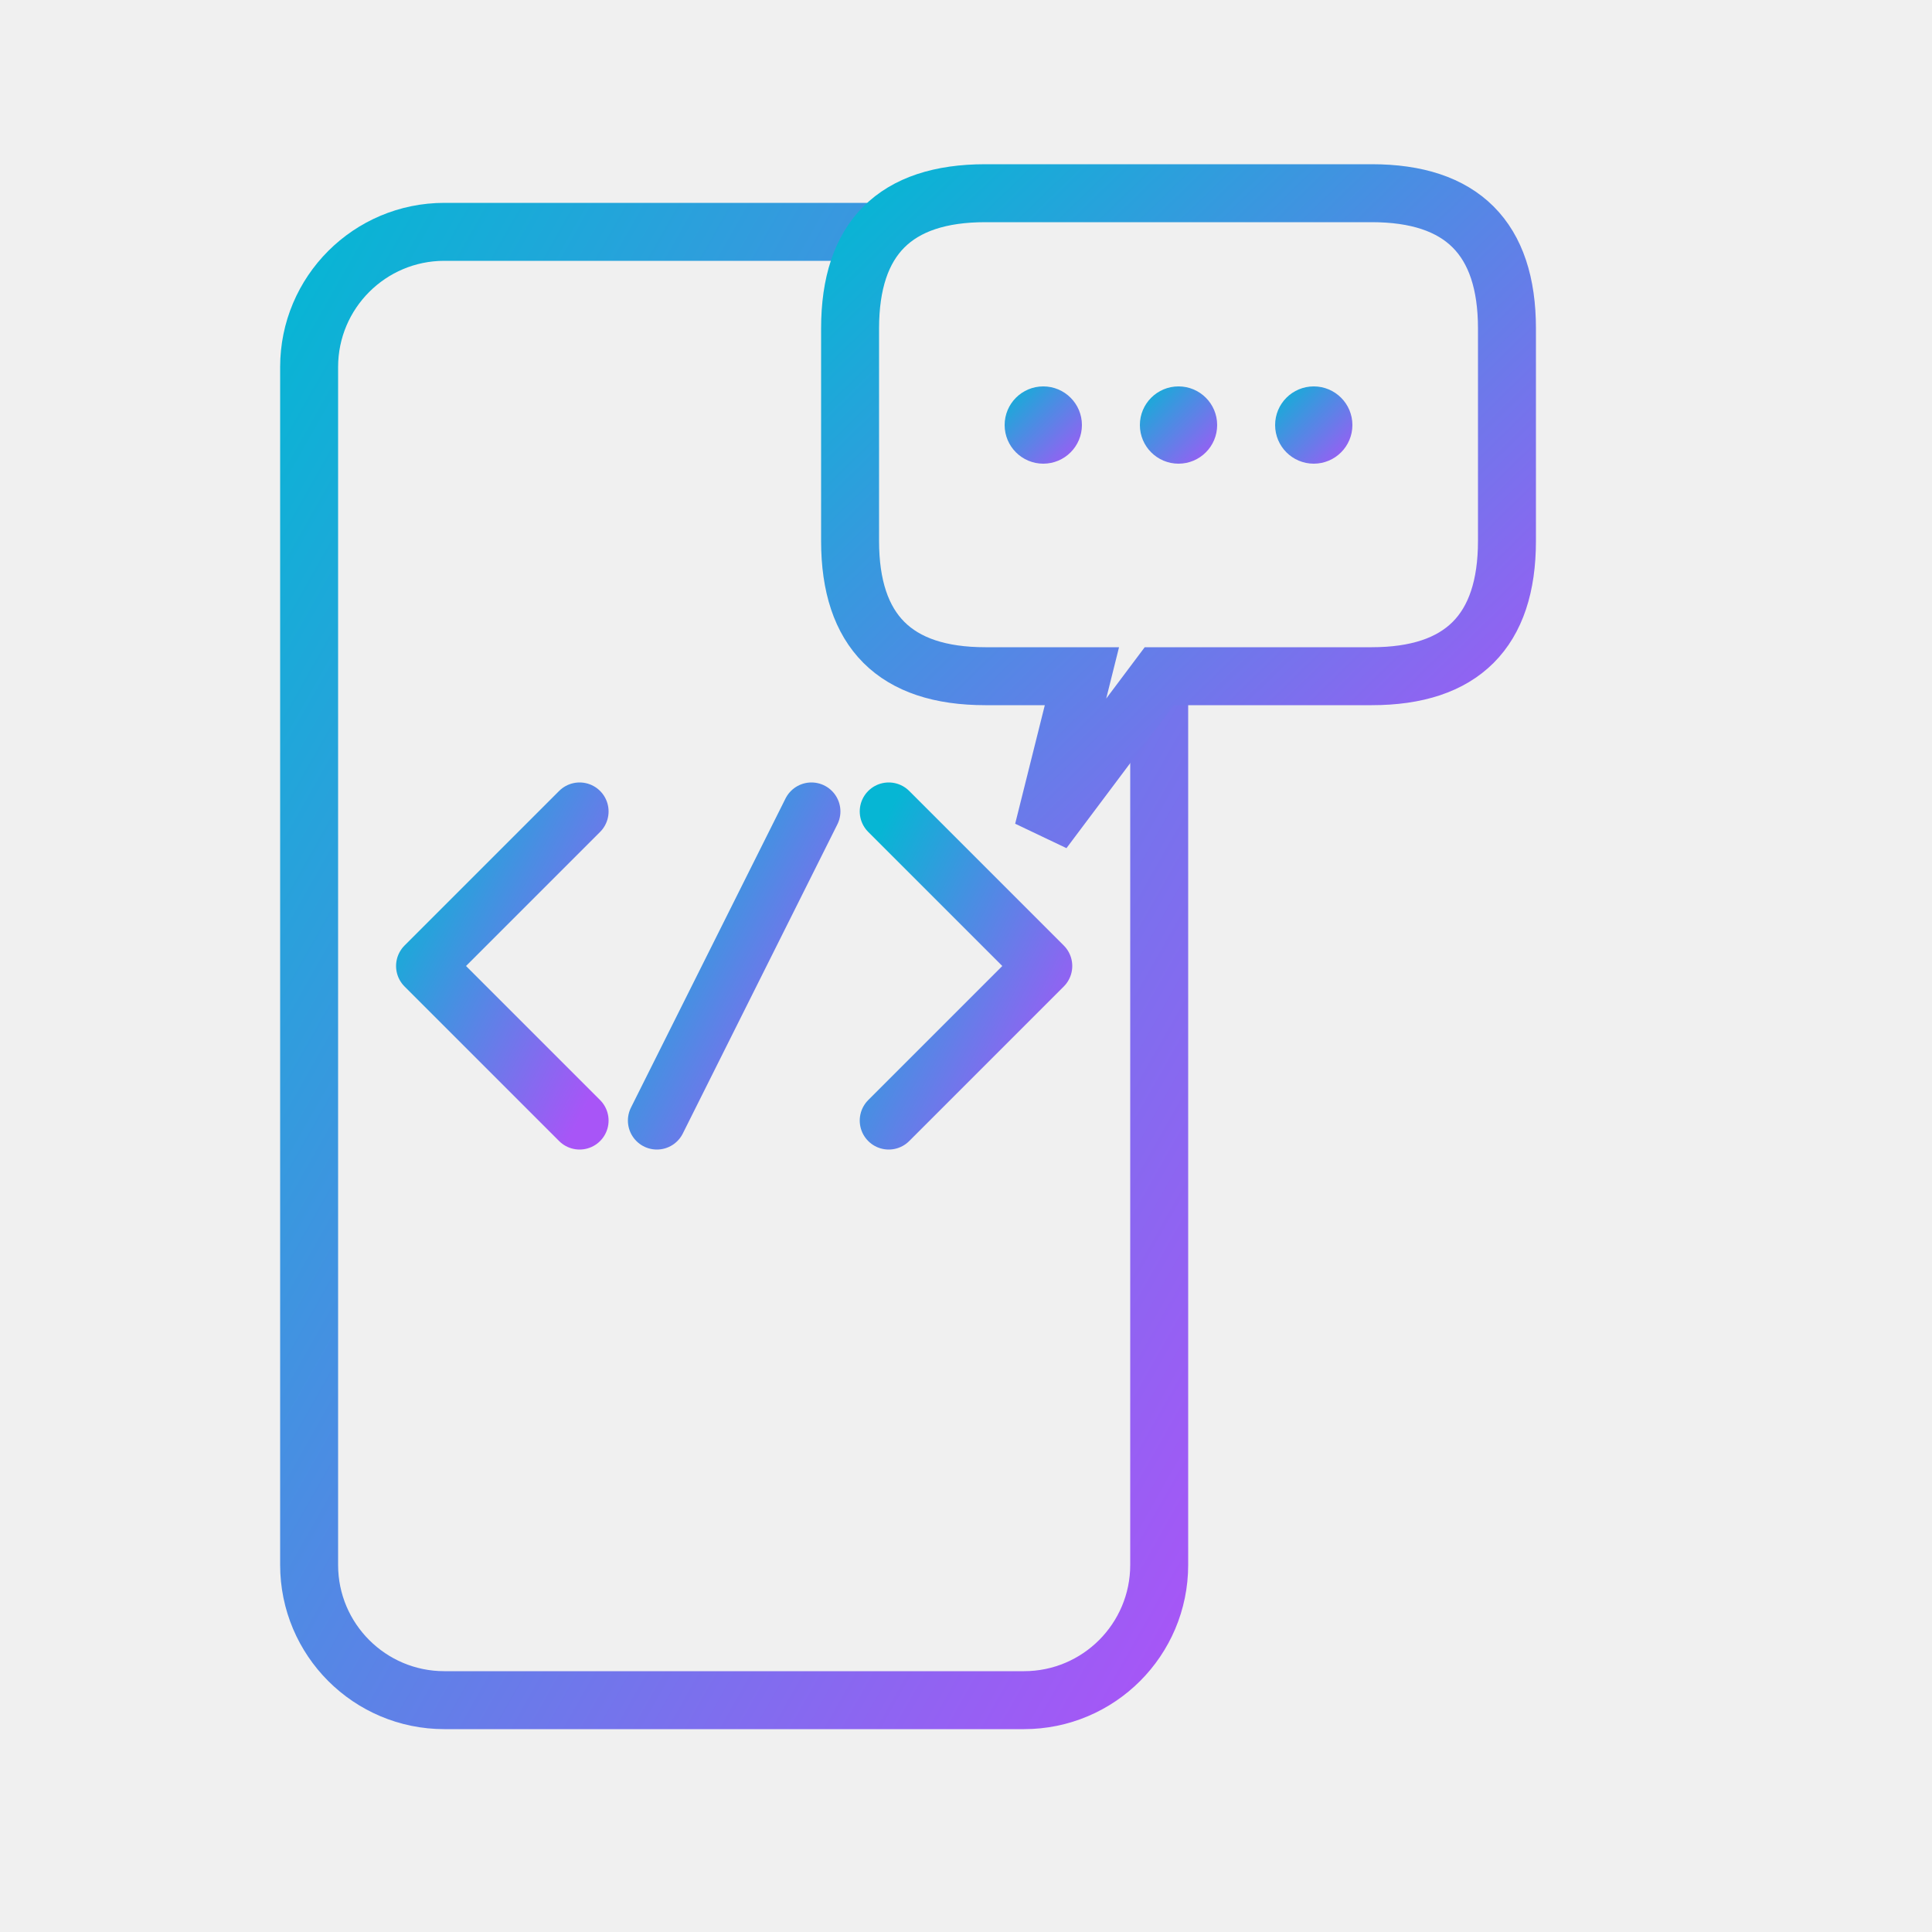
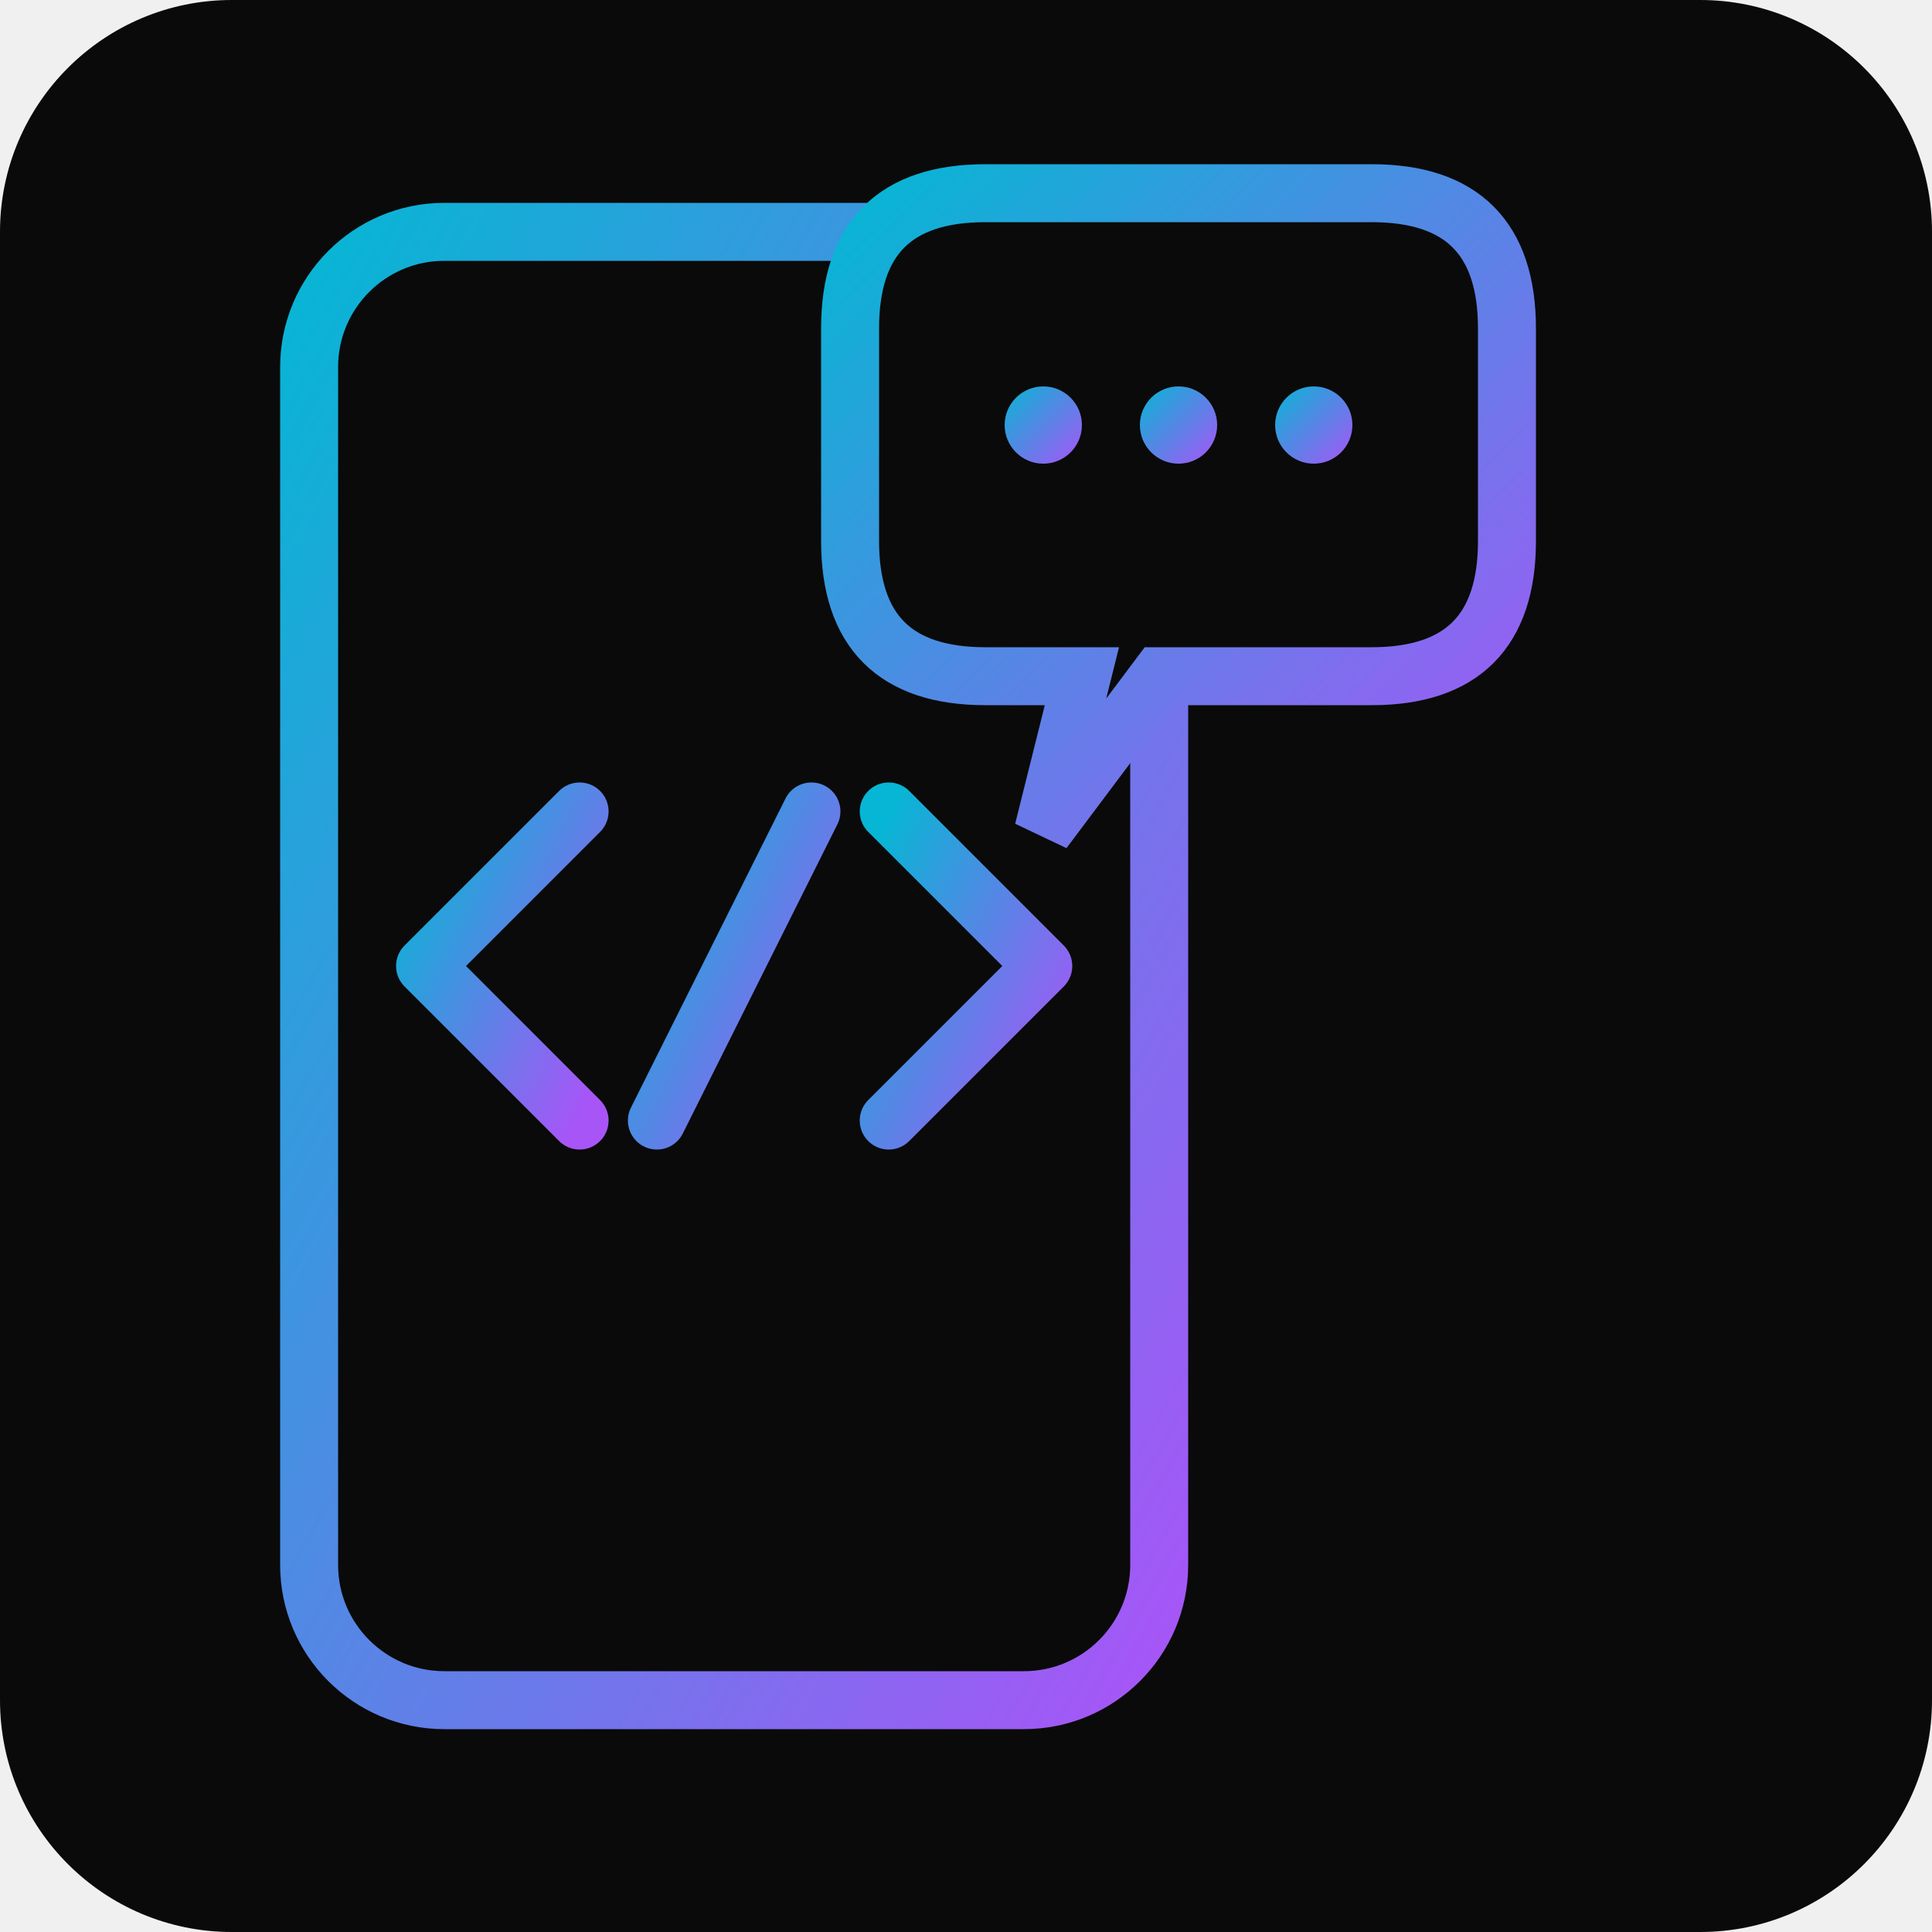
<svg xmlns="http://www.w3.org/2000/svg" viewBox="0 0 100 100">
  <defs>
    <linearGradient id="g" x1="0%" y1="0%" x2="100%" y2="100%">
      <stop offset="0%" stop-color="#06b6d4" />
      <stop offset="100%" stop-color="#a855f7" />
    </linearGradient>
    <mask id="bubble-mask">
      <rect width="100" height="100" fill="white" />
      <path d="M51 10 L71 10 Q78 10 78 17 L78 28 Q78 35 71 35 L60 35 L54 43 L56 35 L51 35 Q44 35 44 28 L44 17 Q44 10 51 10 Z" fill="black" />
    </mask>
  </defs>
+   <rect width="100" height="100" rx="12" fill="#0a0a0a" />
  <rect x="16" y="12" width="44" height="76" rx="7" fill="none" stroke="url(#g)" stroke-width="3" mask="url(#bubble-mask)" />
  <path d="M51 10 L71 10 Q78 10 78 17 L78 28 Q78 35 71 35 L60 35 L54 43 L56 35 L51 35 Q44 35 44 28 L44 17 Q44 10 51 10 Z" fill="none" stroke="url(#g)" stroke-width="3" />
  <circle cx="54" cy="22" r="2" fill="url(#g)" />
  <circle cx="61" cy="22" r="2" fill="url(#g)" />
  <circle cx="68" cy="22" r="2" fill="url(#g)" />
  <path d="M30 58 L22 50 L30 42" fill="none" stroke="url(#g)" stroke-width="3" stroke-linecap="round" stroke-linejoin="round" />
  <path d="M46 58 L54 50 L46 42" fill="none" stroke="url(#g)" stroke-width="3" stroke-linecap="round" stroke-linejoin="round" />
  <line x1="42" y1="42" x2="34" y2="58" stroke="url(#g)" stroke-width="3" stroke-linecap="round" />
</svg>
